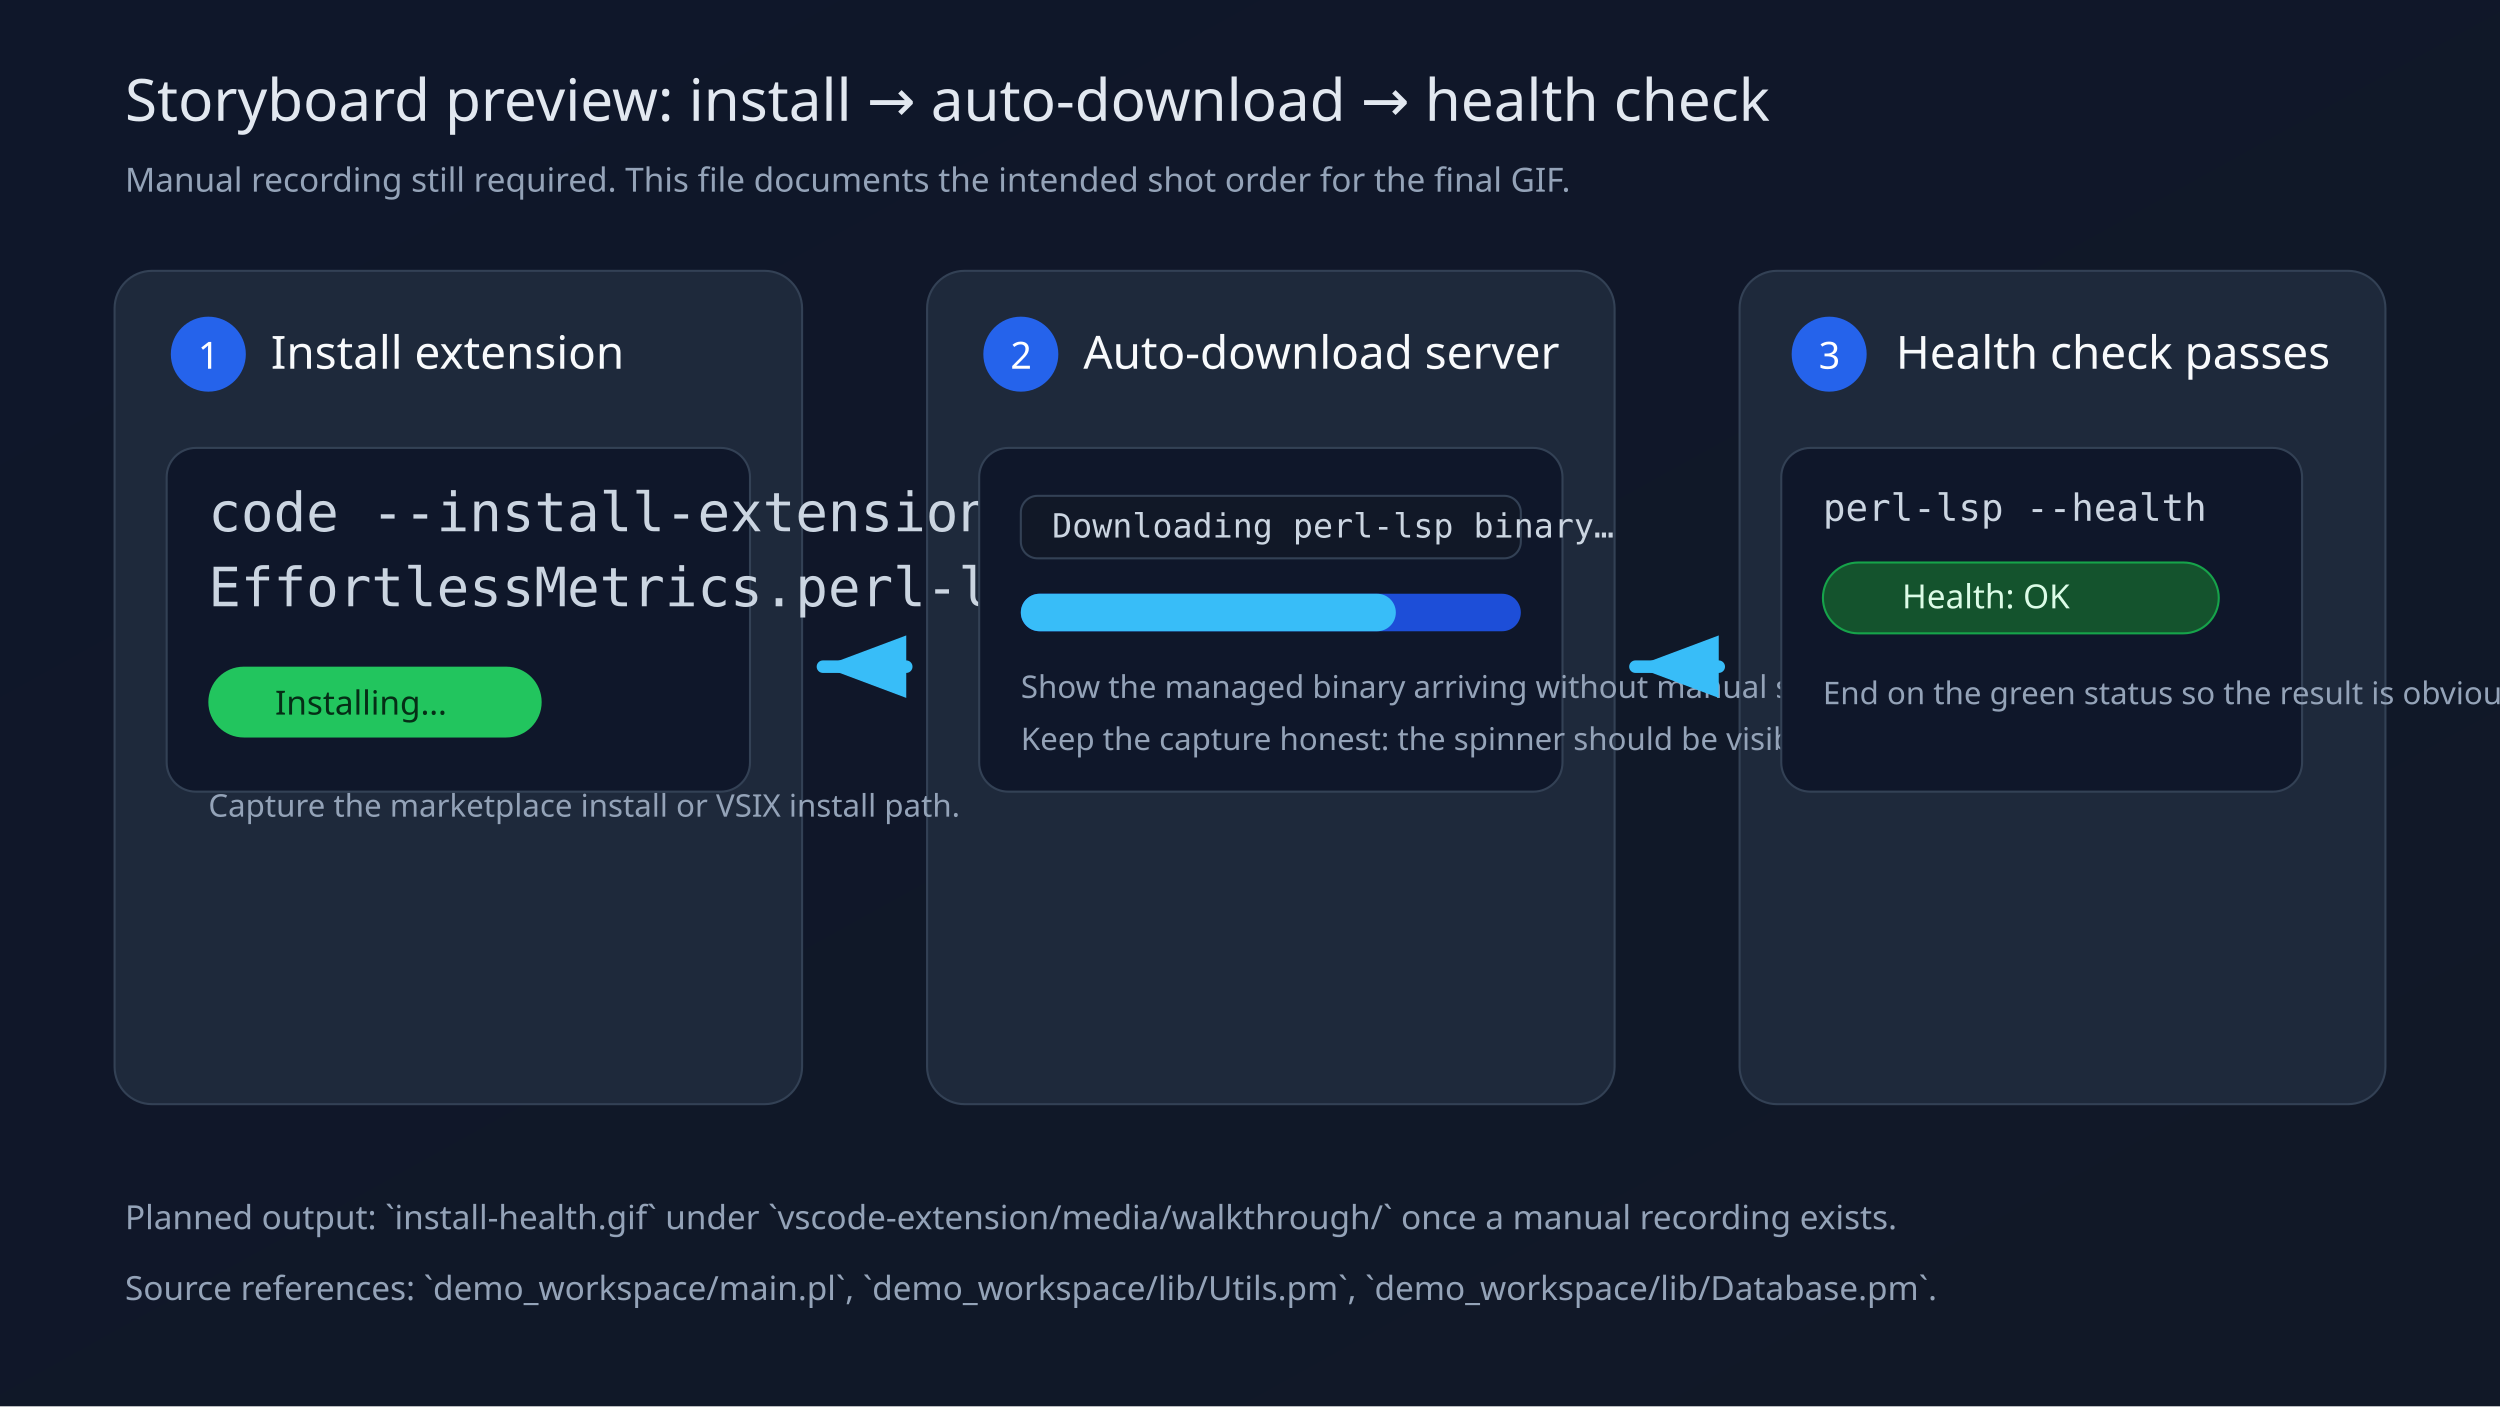
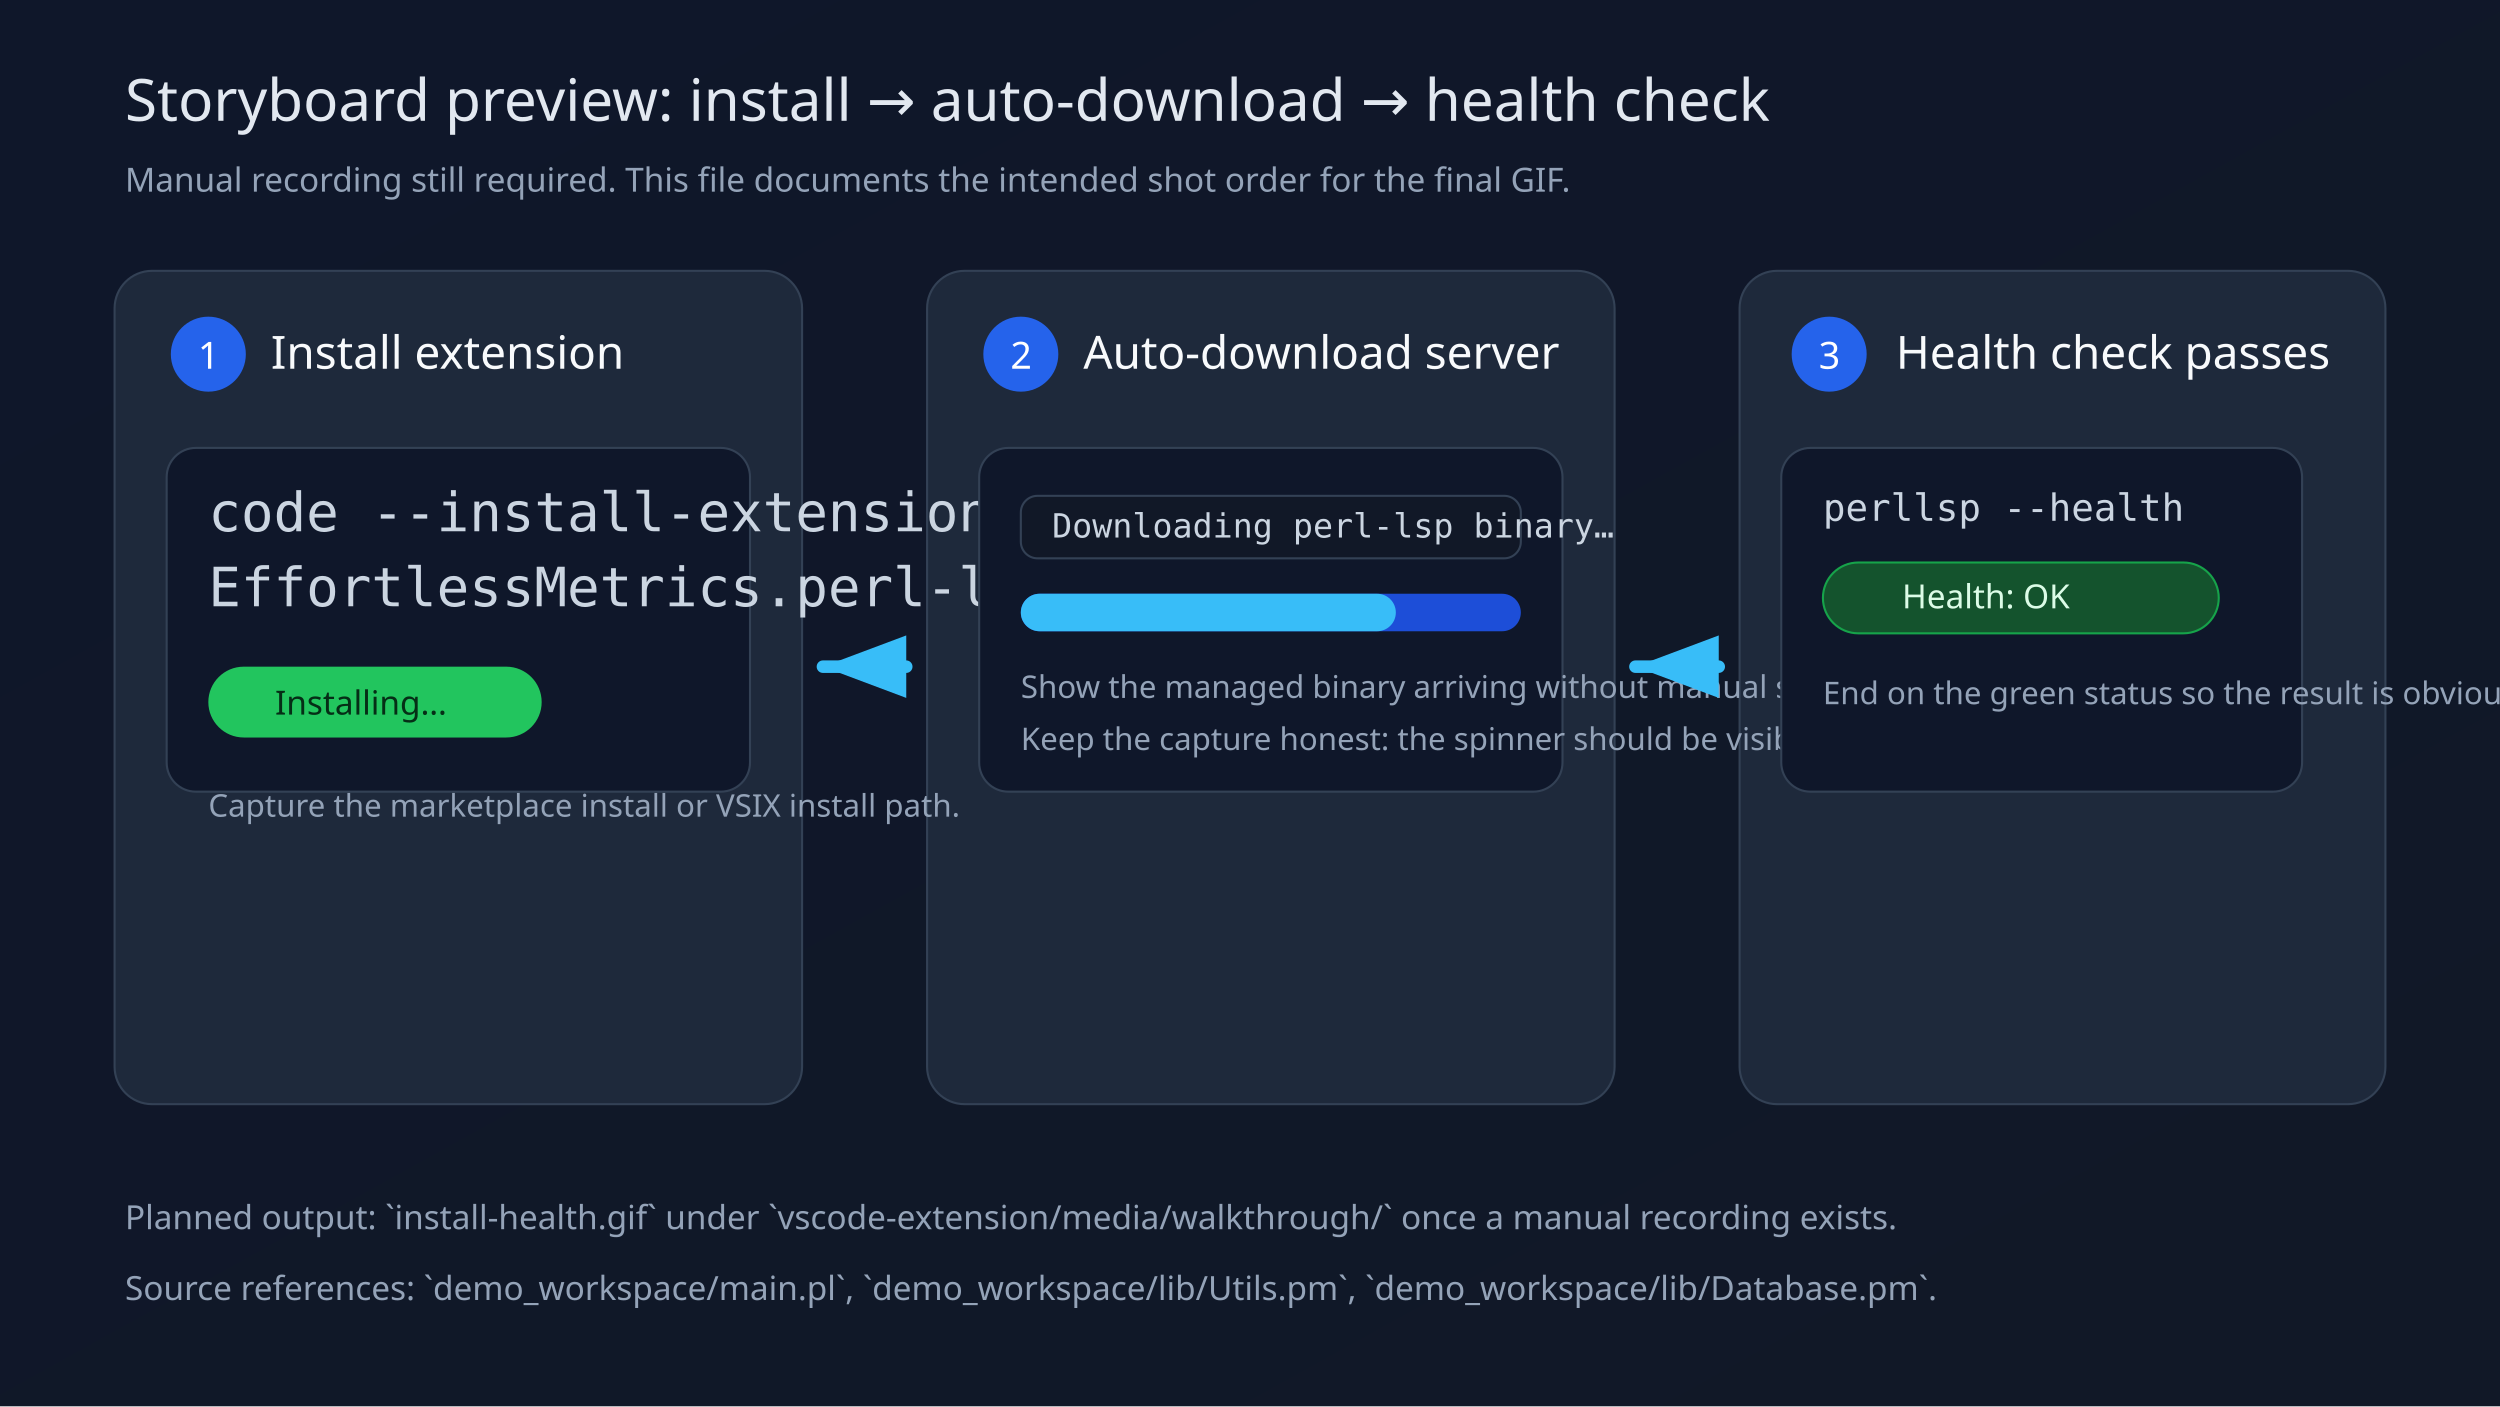
<svg xmlns="http://www.w3.org/2000/svg" viewBox="0 0 1200 675" width="1200" height="675">
  <defs>
    <linearGradient id="bg" x1="0" x2="1" y1="0" y2="1">
      <stop offset="0%" stop-color="#0f172a" />
      <stop offset="100%" stop-color="#111827" />
    </linearGradient>
  </defs>
  <rect width="1200" height="675" fill="url(#bg)" />
  <text x="60" y="58" font-family="sans-serif" font-size="28" fill="#e2e8f0">Storyboard preview: install → auto-download → health check</text>
  <text x="60" y="92" font-family="sans-serif" font-size="16" fill="#94a3b8">Manual recording still required. This file documents the intended shot order for the final GIF.</text>
  <rect x="55" y="130" width="330" height="400" rx="18" fill="#1e293b" stroke="#334155" />
  <rect x="445" y="130" width="330" height="400" rx="18" fill="#1e293b" stroke="#334155" />
  <rect x="835" y="130" width="310" height="400" rx="18" fill="#1e293b" stroke="#334155" />
  <circle cx="100" cy="170" r="18" fill="#2563eb" />
  <text x="95" y="177" font-family="sans-serif" font-size="18" fill="#ffffff">1</text>
  <text x="130" y="177" font-family="sans-serif" font-size="22" fill="#f8fafc">Install extension</text>
  <rect x="80" y="215" width="280" height="165" rx="14" fill="#0f172a" stroke="#334155" />
  <text x="100" y="255" font-family="monospace" font-size="26" fill="#cbd5e1">code --install-extension</text>
  <text x="100" y="291" font-family="monospace" font-size="26" fill="#cbd5e1">EffortlessMetrics.perl-lsp-rs</text>
  <rect x="100" y="320" width="160" height="34" rx="17" fill="#22c55e" />
  <text x="132" y="343" font-family="sans-serif" font-size="16" fill="#052e16">Installing…</text>
  <text x="100" y="392" font-family="sans-serif" font-size="15" fill="#94a3b8">Capture the marketplace install or VSIX install path.</text>
  <polygon points="395,320 435,305 435,335" fill="#38bdf8" />
  <line x1="395" y1="320" x2="435" y2="320" stroke="#38bdf8" stroke-width="6" stroke-linecap="round" />
  <circle cx="490" cy="170" r="18" fill="#2563eb" />
  <text x="485" y="177" font-family="sans-serif" font-size="18" fill="#ffffff">2</text>
  <text x="520" y="177" font-family="sans-serif" font-size="22" fill="#f8fafc">Auto-download server</text>
  <rect x="470" y="215" width="280" height="165" rx="14" fill="#0f172a" stroke="#334155" />
  <rect x="490" y="238" width="240" height="30" rx="8" fill="#111827" stroke="#334155" />
  <text x="505" y="258" font-family="monospace" font-size="16" fill="#cbd5e1">Downloading perl-lsp binary…</text>
  <rect x="490" y="285" width="240" height="18" rx="9" fill="#1d4ed8" />
  <rect x="490" y="285" width="180" height="18" rx="9" fill="#38bdf8" />
  <text x="490" y="335" font-family="sans-serif" font-size="15" fill="#94a3b8">Show the managed binary arriving without manual setup.</text>
  <text x="490" y="360" font-family="sans-serif" font-size="15" fill="#94a3b8">Keep the capture honest: the spinner should be visible.</text>
  <polygon points="785,320 825,305 825,335" fill="#38bdf8" />
  <line x1="785" y1="320" x2="825" y2="320" stroke="#38bdf8" stroke-width="6" stroke-linecap="round" />
  <circle cx="878" cy="170" r="18" fill="#2563eb" />
  <text x="873" y="177" font-family="sans-serif" font-size="18" fill="#ffffff">3</text>
  <text x="910" y="177" font-family="sans-serif" font-size="22" fill="#f8fafc">Health check passes</text>
  <rect x="855" y="215" width="250" height="165" rx="14" fill="#0f172a" stroke="#334155" />
-   <text x="875" y="250" font-family="monospace" font-size="18" fill="#cbd5e1">perl-lsp --health</text>
+   <text x="875" y="250" font-family="monospace" font-size="18" fill="#cbd5e1">perllsp --health</text>
  <rect x="875" y="270" width="190" height="34" rx="17" fill="#14532d" stroke="#16a34a" />
  <text x="913" y="292" font-family="sans-serif" font-size="16" fill="#dcfce7">Health: OK</text>
  <text x="875" y="338" font-family="sans-serif" font-size="15" fill="#94a3b8">End on the green status so the result is obvious in the GIF.</text>
  <text x="60" y="590" font-family="sans-serif" font-size="16" fill="#94a3b8">Planned output: `install-health.gif` under `vscode-extension/media/walkthrough/` once a manual recording exists.</text>
  <text x="60" y="624" font-family="sans-serif" font-size="16" fill="#94a3b8">Source references: `demo_workspace/main.pl`, `demo_workspace/lib/Utils.pm`, `demo_workspace/lib/Database.pm`.</text>
</svg>
